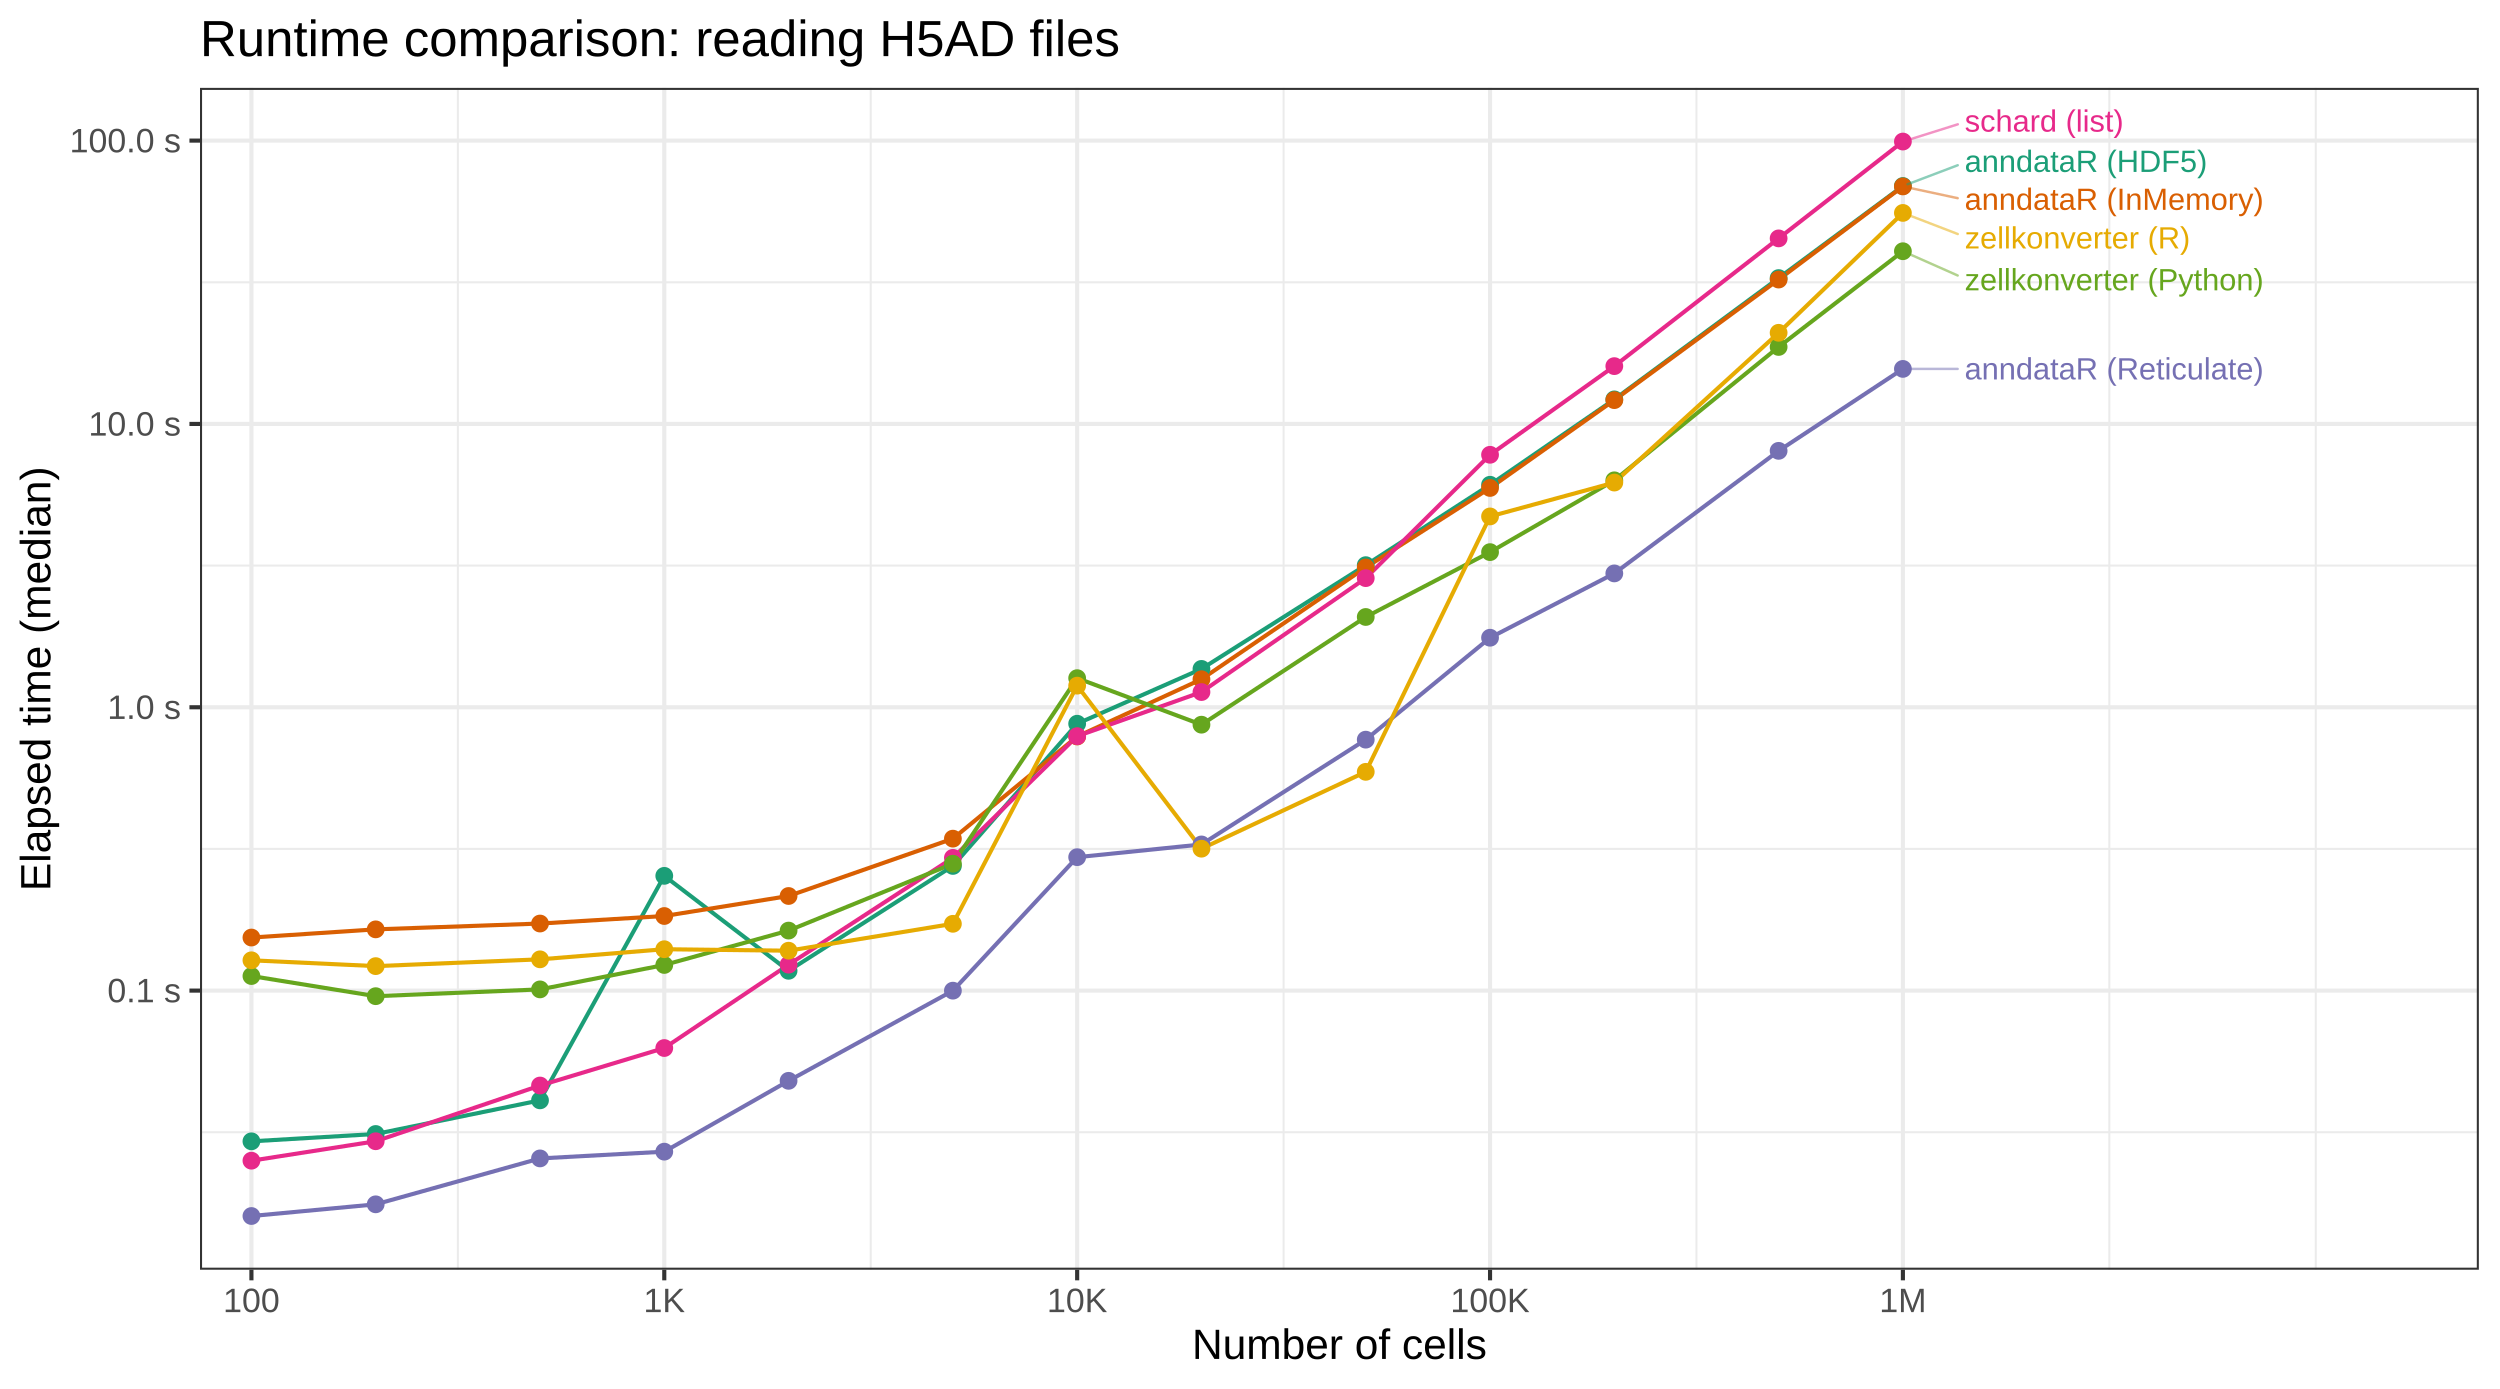
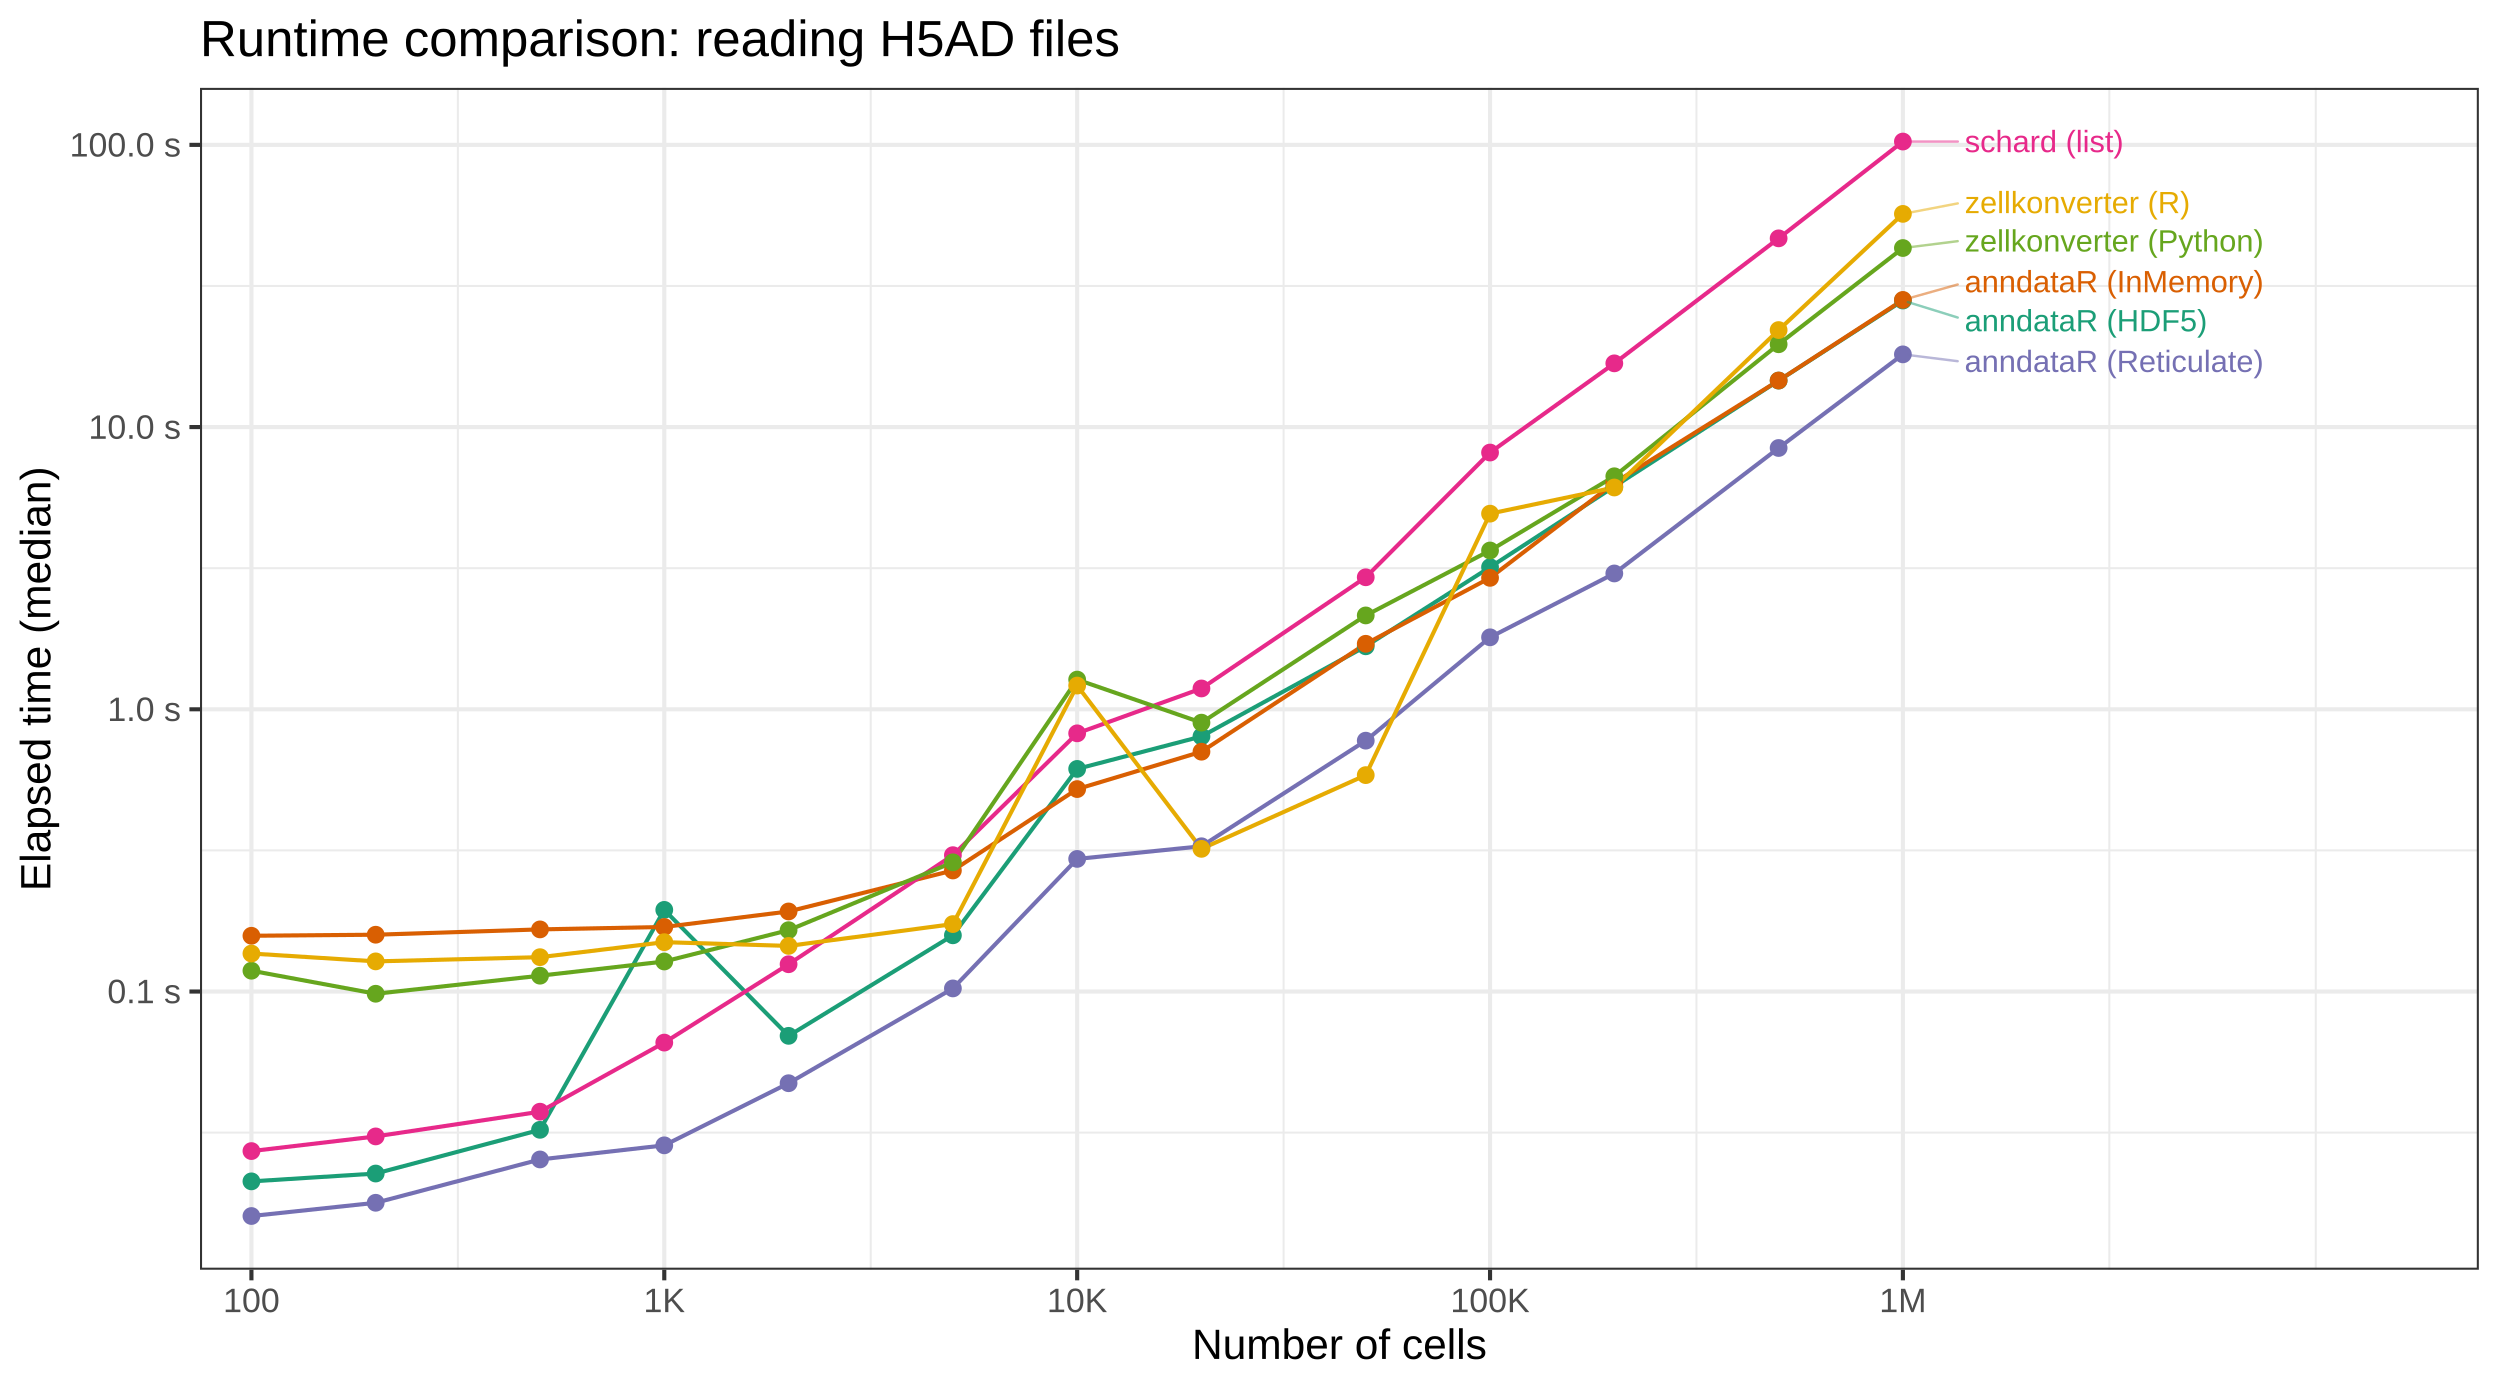
<svg xmlns="http://www.w3.org/2000/svg" width="648.00pt" height="360.00pt" viewBox="0 0 648.00 360.00">
  <g class="svglite">
    <defs>
      <style type="text/css">
    .svglite line, .svglite polyline, .svglite polygon, .svglite path, .svglite rect, .svglite circle {
      fill: none;
      stroke: #000000;
      stroke-linecap: round;
      stroke-linejoin: round;
      stroke-miterlimit: 10.00;
    }
    .svglite text {
      white-space: pre;
    }
    .svglite g.glyphgroup path {
      fill: inherit;
      stroke: none;
    }
  </style>
    </defs>
    <rect width="100%" height="100%" style="stroke: none; fill: #FFFFFF;" />
    <defs>
      <clipPath id="cpMC4wMHw2NDguMDB8MC4wMHwzNjAuMDA=">
        <rect x="0.00" y="0.00" width="648.00" height="360.00" />
      </clipPath>
    </defs>
    <g clip-path="url(#cpMC4wMHw2NDguMDB8MC4wMHwzNjAuMDA=)">
      <rect x="0.00" y="0.00" width="648.00" height="360.00" style="stroke-width: 1.07; stroke: #FFFFFF; fill: #FFFFFF;" />
    </g>
    <defs>
      <clipPath id="cpNTEuODR8NjQyLjUyfDIyLjc3fDMyOS4xMg==">
        <rect x="51.84" y="22.77" width="590.68" height="306.35" />
      </clipPath>
    </defs>
    <g clip-path="url(#cpNTEuODR8NjQyLjUyfDIyLjc3fDMyOS4xMg==)">
      <rect x="51.84" y="22.77" width="590.68" height="306.35" style="stroke-width: 1.07; stroke: none; fill: #FFFFFF;" />
-       <polyline points="51.84,293.48 642.52,293.48 " style="stroke-width: 0.53; stroke: #EBEBEB; stroke-linecap: butt;" />
-       <polyline points="51.84,220.04 642.52,220.04 " style="stroke-width: 0.53; stroke: #EBEBEB; stroke-linecap: butt;" />
-       <polyline points="51.84,146.60 642.52,146.60 " style="stroke-width: 0.53; stroke: #EBEBEB; stroke-linecap: butt;" />
-       <polyline points="51.84,73.17 642.52,73.17 " style="stroke-width: 0.53; stroke: #EBEBEB; stroke-linecap: butt;" />
+       <polyline points="51.84,293.57 642.52,293.57 " style="stroke-width: 0.53; stroke: #EBEBEB; stroke-linecap: butt;" />
+       <polyline points="51.84,220.42 642.52,220.42 " style="stroke-width: 0.53; stroke: #EBEBEB; stroke-linecap: butt;" />
+       <polyline points="51.84,147.27 642.52,147.27 " style="stroke-width: 0.53; stroke: #EBEBEB; stroke-linecap: butt;" />
+       <polyline points="51.84,74.12 642.52,74.12 " style="stroke-width: 0.53; stroke: #EBEBEB; stroke-linecap: butt;" />
      <polyline points="118.68,329.12 118.68,22.77 " style="stroke-width: 0.53; stroke: #EBEBEB; stroke-linecap: butt;" />
      <polyline points="225.69,329.12 225.69,22.77 " style="stroke-width: 0.53; stroke: #EBEBEB; stroke-linecap: butt;" />
      <polyline points="332.71,329.12 332.71,22.77 " style="stroke-width: 0.53; stroke: #EBEBEB; stroke-linecap: butt;" />
      <polyline points="439.72,329.12 439.72,22.77 " style="stroke-width: 0.53; stroke: #EBEBEB; stroke-linecap: butt;" />
      <polyline points="546.74,329.12 546.74,22.77 " style="stroke-width: 0.53; stroke: #EBEBEB; stroke-linecap: butt;" />
      <polyline points="600.25,329.12 600.25,22.77 " style="stroke-width: 0.53; stroke: #EBEBEB; stroke-linecap: butt;" />
-       <polyline points="51.84,256.76 642.52,256.76 " style="stroke-width: 1.07; stroke: #EBEBEB; stroke-linecap: butt;" />
-       <polyline points="51.84,183.32 642.52,183.32 " style="stroke-width: 1.07; stroke: #EBEBEB; stroke-linecap: butt;" />
-       <polyline points="51.84,109.89 642.52,109.89 " style="stroke-width: 1.07; stroke: #EBEBEB; stroke-linecap: butt;" />
-       <polyline points="51.84,36.45 642.52,36.45 " style="stroke-width: 1.07; stroke: #EBEBEB; stroke-linecap: butt;" />
+       <polyline points="51.84,257.00 642.52,257.00 " style="stroke-width: 1.07; stroke: #EBEBEB; stroke-linecap: butt;" />
+       <polyline points="51.84,183.85 642.52,183.85 " style="stroke-width: 1.07; stroke: #EBEBEB; stroke-linecap: butt;" />
+       <polyline points="51.84,110.70 642.52,110.70 " style="stroke-width: 1.07; stroke: #EBEBEB; stroke-linecap: butt;" />
+       <polyline points="51.84,37.55 642.52,37.55 " style="stroke-width: 1.07; stroke: #EBEBEB; stroke-linecap: butt;" />
      <polyline points="65.17,329.12 65.17,22.77 " style="stroke-width: 1.07; stroke: #EBEBEB; stroke-linecap: butt;" />
      <polyline points="172.18,329.12 172.18,22.77 " style="stroke-width: 1.07; stroke: #EBEBEB; stroke-linecap: butt;" />
      <polyline points="279.20,329.12 279.20,22.77 " style="stroke-width: 1.07; stroke: #EBEBEB; stroke-linecap: butt;" />
      <polyline points="386.22,329.12 386.22,22.77 " style="stroke-width: 1.07; stroke: #EBEBEB; stroke-linecap: butt;" />
      <polyline points="493.23,329.12 493.23,22.77 " style="stroke-width: 1.07; stroke: #EBEBEB; stroke-linecap: butt;" />
-       <polyline points="65.17,295.83 97.38,293.93 139.97,285.21 172.18,227.02 204.40,251.63 246.99,224.45 279.20,187.59 311.42,173.38 354.00,146.49 386.22,125.65 418.43,103.52 461.02,72.08 493.23,48.21 " style="stroke-width: 1.07; stroke: #1B9E77; stroke-linecap: butt;" />
-       <polyline points="65.17,243.01 97.38,240.89 139.97,239.38 172.18,237.43 204.40,232.24 246.99,217.38 279.20,190.90 311.42,176.06 354.00,147.09 386.22,126.48 418.43,103.71 461.02,72.46 493.23,48.32 " style="stroke-width: 1.07; stroke: #D95F02; stroke-linecap: butt;" />
-       <polyline points="65.17,315.19 97.38,312.16 139.97,300.26 172.18,298.51 204.40,280.15 246.99,256.78 279.20,222.18 311.42,218.88 354.00,191.72 386.22,165.30 418.43,148.63 461.02,116.86 493.23,95.62 " style="stroke-width: 1.07; stroke: #7570B3; stroke-linecap: butt;" />
-       <polyline points="65.17,300.85 97.38,295.81 139.97,281.37 172.18,271.65 204.40,250.04 246.99,222.35 279.20,190.82 311.42,179.38 354.00,149.85 386.22,117.88 418.43,94.90 461.02,61.79 493.23,36.69 " style="stroke-width: 1.07; stroke: #E7298A; stroke-linecap: butt;" />
-       <polyline points="65.17,252.99 97.38,258.21 139.97,256.45 172.18,250.12 204.40,241.21 246.99,223.88 279.20,175.78 311.42,187.84 354.00,159.92 386.22,143.11 418.43,124.50 461.02,89.93 493.23,65.12 " style="stroke-width: 1.07; stroke: #66A61E; stroke-linecap: butt;" />
-       <polyline points="65.17,248.91 97.38,250.42 139.97,248.66 172.18,246.04 204.40,246.42 246.99,239.45 279.20,177.72 311.42,219.98 354.00,200.06 386.22,133.86 418.43,125.08 461.02,86.26 493.23,55.19 " style="stroke-width: 1.07; stroke: #E6AB02; stroke-linecap: butt;" />
-       <circle cx="65.17" cy="295.83" r="1.95" style="stroke-width: 0.71; stroke: #1B9E77; fill: #1B9E77;" />
-       <circle cx="172.18" cy="227.02" r="1.95" style="stroke-width: 0.71; stroke: #1B9E77; fill: #1B9E77;" />
-       <circle cx="279.20" cy="187.59" r="1.95" style="stroke-width: 0.71; stroke: #1B9E77; fill: #1B9E77;" />
-       <circle cx="386.22" cy="125.65" r="1.95" style="stroke-width: 0.71; stroke: #1B9E77; fill: #1B9E77;" />
-       <circle cx="493.23" cy="48.21" r="1.95" style="stroke-width: 0.71; stroke: #1B9E77; fill: #1B9E77;" />
-       <circle cx="97.38" cy="293.93" r="1.95" style="stroke-width: 0.71; stroke: #1B9E77; fill: #1B9E77;" />
-       <circle cx="204.40" cy="251.63" r="1.95" style="stroke-width: 0.71; stroke: #1B9E77; fill: #1B9E77;" />
-       <circle cx="311.42" cy="173.38" r="1.95" style="stroke-width: 0.71; stroke: #1B9E77; fill: #1B9E77;" />
-       <circle cx="418.43" cy="103.52" r="1.95" style="stroke-width: 0.71; stroke: #1B9E77; fill: #1B9E77;" />
-       <circle cx="139.97" cy="285.21" r="1.95" style="stroke-width: 0.71; stroke: #1B9E77; fill: #1B9E77;" />
-       <circle cx="246.99" cy="224.45" r="1.95" style="stroke-width: 0.71; stroke: #1B9E77; fill: #1B9E77;" />
-       <circle cx="354.00" cy="146.49" r="1.95" style="stroke-width: 0.71; stroke: #1B9E77; fill: #1B9E77;" />
-       <circle cx="461.02" cy="72.08" r="1.95" style="stroke-width: 0.71; stroke: #1B9E77; fill: #1B9E77;" />
-       <circle cx="65.17" cy="243.01" r="1.95" style="stroke-width: 0.71; stroke: #D95F02; fill: #D95F02;" />
-       <circle cx="172.18" cy="237.43" r="1.95" style="stroke-width: 0.71; stroke: #D95F02; fill: #D95F02;" />
-       <circle cx="279.20" cy="190.90" r="1.95" style="stroke-width: 0.71; stroke: #D95F02; fill: #D95F02;" />
-       <circle cx="386.22" cy="126.48" r="1.95" style="stroke-width: 0.71; stroke: #D95F02; fill: #D95F02;" />
-       <circle cx="493.23" cy="48.32" r="1.95" style="stroke-width: 0.71; stroke: #D95F02; fill: #D95F02;" />
-       <circle cx="97.38" cy="240.89" r="1.95" style="stroke-width: 0.71; stroke: #D95F02; fill: #D95F02;" />
-       <circle cx="204.40" cy="232.24" r="1.95" style="stroke-width: 0.71; stroke: #D95F02; fill: #D95F02;" />
-       <circle cx="311.42" cy="176.06" r="1.95" style="stroke-width: 0.71; stroke: #D95F02; fill: #D95F02;" />
-       <circle cx="418.43" cy="103.71" r="1.95" style="stroke-width: 0.71; stroke: #D95F02; fill: #D95F02;" />
-       <circle cx="139.97" cy="239.38" r="1.95" style="stroke-width: 0.71; stroke: #D95F02; fill: #D95F02;" />
-       <circle cx="246.99" cy="217.38" r="1.95" style="stroke-width: 0.71; stroke: #D95F02; fill: #D95F02;" />
-       <circle cx="354.00" cy="147.09" r="1.95" style="stroke-width: 0.71; stroke: #D95F02; fill: #D95F02;" />
-       <circle cx="461.02" cy="72.46" r="1.95" style="stroke-width: 0.71; stroke: #D95F02; fill: #D95F02;" />
+       <polyline points="65.17,306.21 97.38,304.18 139.97,292.85 172.18,235.84 204.40,268.49 246.99,242.43 279.20,199.30 311.42,190.88 354.00,167.52 386.22,147.01 418.43,126.11 461.02,98.65 493.23,77.90 " style="stroke-width: 1.07; stroke: #1B9E77; stroke-linecap: butt;" />
+       <polyline points="65.17,242.55 97.38,242.28 139.97,240.90 172.18,240.27 204.40,236.25 246.99,225.63 279.20,204.53 311.42,194.84 354.00,166.87 386.22,149.78 418.43,125.16 461.02,98.63 493.23,77.74 " style="stroke-width: 1.07; stroke: #D95F02; stroke-linecap: butt;" />
+       <polyline points="65.17,315.19 97.38,311.76 139.97,300.53 172.18,296.87 204.40,280.77 246.99,256.20 279.20,222.63 311.42,219.35 354.00,191.98 386.22,165.19 418.43,148.64 461.02,116.12 493.23,91.85 " style="stroke-width: 1.07; stroke: #7570B3; stroke-linecap: butt;" />
+       <polyline points="65.17,298.36 97.38,294.56 139.97,288.15 172.18,270.24 204.40,249.93 246.99,221.66 279.20,190.08 311.42,178.45 354.00,149.63 386.22,117.30 418.43,94.18 461.02,61.78 493.23,36.69 " style="stroke-width: 1.07; stroke: #E7298A; stroke-linecap: butt;" />
+       <polyline points="65.17,251.61 97.38,257.58 139.97,252.90 172.18,249.22 204.40,241.10 246.99,223.51 279.20,176.15 311.42,187.31 354.00,159.52 386.22,142.69 418.43,123.45 461.02,89.23 493.23,64.29 " style="stroke-width: 1.07; stroke: #66A61E; stroke-linecap: butt;" />
+       <polyline points="65.17,247.16 97.38,249.19 139.97,248.10 172.18,244.21 204.40,245.18 246.99,239.52 279.20,177.70 311.42,220.02 354.00,200.91 386.22,133.14 418.43,126.36 461.02,85.55 493.23,55.44 " style="stroke-width: 1.07; stroke: #E6AB02; stroke-linecap: butt;" />
+       <circle cx="65.17" cy="306.21" r="1.95" style="stroke-width: 0.71; stroke: #1B9E77; fill: #1B9E77;" />
+       <circle cx="172.18" cy="235.84" r="1.95" style="stroke-width: 0.71; stroke: #1B9E77; fill: #1B9E77;" />
+       <circle cx="279.20" cy="199.30" r="1.95" style="stroke-width: 0.71; stroke: #1B9E77; fill: #1B9E77;" />
+       <circle cx="386.22" cy="147.01" r="1.95" style="stroke-width: 0.71; stroke: #1B9E77; fill: #1B9E77;" />
+       <circle cx="493.23" cy="77.90" r="1.95" style="stroke-width: 0.71; stroke: #1B9E77; fill: #1B9E77;" />
+       <circle cx="97.38" cy="304.18" r="1.95" style="stroke-width: 0.71; stroke: #1B9E77; fill: #1B9E77;" />
+       <circle cx="204.40" cy="268.49" r="1.95" style="stroke-width: 0.71; stroke: #1B9E77; fill: #1B9E77;" />
+       <circle cx="311.42" cy="190.88" r="1.95" style="stroke-width: 0.71; stroke: #1B9E77; fill: #1B9E77;" />
+       <circle cx="418.43" cy="126.11" r="1.95" style="stroke-width: 0.71; stroke: #1B9E77; fill: #1B9E77;" />
+       <circle cx="139.97" cy="292.85" r="1.95" style="stroke-width: 0.71; stroke: #1B9E77; fill: #1B9E77;" />
+       <circle cx="246.99" cy="242.43" r="1.95" style="stroke-width: 0.71; stroke: #1B9E77; fill: #1B9E77;" />
+       <circle cx="354.00" cy="167.52" r="1.95" style="stroke-width: 0.71; stroke: #1B9E77; fill: #1B9E77;" />
+       <circle cx="461.02" cy="98.65" r="1.95" style="stroke-width: 0.71; stroke: #1B9E77; fill: #1B9E77;" />
+       <circle cx="65.17" cy="242.55" r="1.95" style="stroke-width: 0.71; stroke: #D95F02; fill: #D95F02;" />
+       <circle cx="172.18" cy="240.27" r="1.95" style="stroke-width: 0.71; stroke: #D95F02; fill: #D95F02;" />
+       <circle cx="279.20" cy="204.53" r="1.95" style="stroke-width: 0.71; stroke: #D95F02; fill: #D95F02;" />
+       <circle cx="386.22" cy="149.78" r="1.95" style="stroke-width: 0.71; stroke: #D95F02; fill: #D95F02;" />
+       <circle cx="493.23" cy="77.74" r="1.95" style="stroke-width: 0.71; stroke: #D95F02; fill: #D95F02;" />
+       <circle cx="97.38" cy="242.28" r="1.95" style="stroke-width: 0.71; stroke: #D95F02; fill: #D95F02;" />
+       <circle cx="204.40" cy="236.25" r="1.95" style="stroke-width: 0.71; stroke: #D95F02; fill: #D95F02;" />
+       <circle cx="311.42" cy="194.84" r="1.95" style="stroke-width: 0.71; stroke: #D95F02; fill: #D95F02;" />
+       <circle cx="418.43" cy="125.16" r="1.95" style="stroke-width: 0.71; stroke: #D95F02; fill: #D95F02;" />
+       <circle cx="139.97" cy="240.90" r="1.95" style="stroke-width: 0.71; stroke: #D95F02; fill: #D95F02;" />
+       <circle cx="246.99" cy="225.63" r="1.95" style="stroke-width: 0.71; stroke: #D95F02; fill: #D95F02;" />
+       <circle cx="354.00" cy="166.87" r="1.95" style="stroke-width: 0.71; stroke: #D95F02; fill: #D95F02;" />
+       <circle cx="461.02" cy="98.63" r="1.95" style="stroke-width: 0.71; stroke: #D95F02; fill: #D95F02;" />
      <circle cx="65.17" cy="315.19" r="1.95" style="stroke-width: 0.71; stroke: #7570B3; fill: #7570B3;" />
-       <circle cx="172.18" cy="298.51" r="1.95" style="stroke-width: 0.71; stroke: #7570B3; fill: #7570B3;" />
-       <circle cx="279.20" cy="222.18" r="1.95" style="stroke-width: 0.71; stroke: #7570B3; fill: #7570B3;" />
-       <circle cx="386.22" cy="165.30" r="1.95" style="stroke-width: 0.71; stroke: #7570B3; fill: #7570B3;" />
-       <circle cx="493.23" cy="95.62" r="1.95" style="stroke-width: 0.71; stroke: #7570B3; fill: #7570B3;" />
-       <circle cx="97.38" cy="312.16" r="1.95" style="stroke-width: 0.71; stroke: #7570B3; fill: #7570B3;" />
-       <circle cx="204.40" cy="280.15" r="1.95" style="stroke-width: 0.71; stroke: #7570B3; fill: #7570B3;" />
-       <circle cx="311.42" cy="218.88" r="1.95" style="stroke-width: 0.71; stroke: #7570B3; fill: #7570B3;" />
-       <circle cx="418.43" cy="148.63" r="1.95" style="stroke-width: 0.71; stroke: #7570B3; fill: #7570B3;" />
-       <circle cx="139.97" cy="300.26" r="1.95" style="stroke-width: 0.71; stroke: #7570B3; fill: #7570B3;" />
-       <circle cx="246.99" cy="256.78" r="1.95" style="stroke-width: 0.71; stroke: #7570B3; fill: #7570B3;" />
-       <circle cx="354.00" cy="191.72" r="1.95" style="stroke-width: 0.71; stroke: #7570B3; fill: #7570B3;" />
-       <circle cx="461.02" cy="116.86" r="1.95" style="stroke-width: 0.71; stroke: #7570B3; fill: #7570B3;" />
-       <circle cx="65.17" cy="300.85" r="1.95" style="stroke-width: 0.71; stroke: #E7298A; fill: #E7298A;" />
-       <circle cx="172.18" cy="271.65" r="1.95" style="stroke-width: 0.71; stroke: #E7298A; fill: #E7298A;" />
-       <circle cx="279.20" cy="190.82" r="1.95" style="stroke-width: 0.71; stroke: #E7298A; fill: #E7298A;" />
-       <circle cx="386.22" cy="117.88" r="1.95" style="stroke-width: 0.71; stroke: #E7298A; fill: #E7298A;" />
+       <circle cx="172.18" cy="296.87" r="1.95" style="stroke-width: 0.71; stroke: #7570B3; fill: #7570B3;" />
+       <circle cx="279.20" cy="222.63" r="1.95" style="stroke-width: 0.71; stroke: #7570B3; fill: #7570B3;" />
+       <circle cx="386.22" cy="165.19" r="1.95" style="stroke-width: 0.71; stroke: #7570B3; fill: #7570B3;" />
+       <circle cx="493.23" cy="91.85" r="1.95" style="stroke-width: 0.71; stroke: #7570B3; fill: #7570B3;" />
+       <circle cx="97.38" cy="311.76" r="1.95" style="stroke-width: 0.71; stroke: #7570B3; fill: #7570B3;" />
+       <circle cx="204.40" cy="280.77" r="1.95" style="stroke-width: 0.71; stroke: #7570B3; fill: #7570B3;" />
+       <circle cx="311.42" cy="219.35" r="1.95" style="stroke-width: 0.71; stroke: #7570B3; fill: #7570B3;" />
+       <circle cx="418.43" cy="148.64" r="1.95" style="stroke-width: 0.71; stroke: #7570B3; fill: #7570B3;" />
+       <circle cx="139.97" cy="300.53" r="1.95" style="stroke-width: 0.71; stroke: #7570B3; fill: #7570B3;" />
+       <circle cx="246.99" cy="256.20" r="1.95" style="stroke-width: 0.71; stroke: #7570B3; fill: #7570B3;" />
+       <circle cx="354.00" cy="191.98" r="1.95" style="stroke-width: 0.71; stroke: #7570B3; fill: #7570B3;" />
+       <circle cx="461.02" cy="116.12" r="1.95" style="stroke-width: 0.71; stroke: #7570B3; fill: #7570B3;" />
+       <circle cx="65.17" cy="298.36" r="1.95" style="stroke-width: 0.71; stroke: #E7298A; fill: #E7298A;" />
+       <circle cx="172.18" cy="270.24" r="1.95" style="stroke-width: 0.71; stroke: #E7298A; fill: #E7298A;" />
+       <circle cx="279.20" cy="190.08" r="1.95" style="stroke-width: 0.71; stroke: #E7298A; fill: #E7298A;" />
+       <circle cx="386.22" cy="117.30" r="1.95" style="stroke-width: 0.71; stroke: #E7298A; fill: #E7298A;" />
      <circle cx="493.23" cy="36.69" r="1.95" style="stroke-width: 0.71; stroke: #E7298A; fill: #E7298A;" />
-       <circle cx="97.38" cy="295.81" r="1.95" style="stroke-width: 0.71; stroke: #E7298A; fill: #E7298A;" />
-       <circle cx="204.40" cy="250.04" r="1.95" style="stroke-width: 0.71; stroke: #E7298A; fill: #E7298A;" />
-       <circle cx="311.42" cy="179.38" r="1.95" style="stroke-width: 0.71; stroke: #E7298A; fill: #E7298A;" />
-       <circle cx="418.43" cy="94.90" r="1.95" style="stroke-width: 0.71; stroke: #E7298A; fill: #E7298A;" />
-       <circle cx="139.97" cy="281.37" r="1.95" style="stroke-width: 0.71; stroke: #E7298A; fill: #E7298A;" />
-       <circle cx="246.99" cy="222.35" r="1.95" style="stroke-width: 0.71; stroke: #E7298A; fill: #E7298A;" />
-       <circle cx="354.00" cy="149.85" r="1.95" style="stroke-width: 0.71; stroke: #E7298A; fill: #E7298A;" />
-       <circle cx="461.02" cy="61.79" r="1.95" style="stroke-width: 0.71; stroke: #E7298A; fill: #E7298A;" />
-       <circle cx="65.17" cy="252.99" r="1.95" style="stroke-width: 0.71; stroke: #66A61E; fill: #66A61E;" />
-       <circle cx="172.18" cy="250.12" r="1.95" style="stroke-width: 0.71; stroke: #66A61E; fill: #66A61E;" />
-       <circle cx="279.20" cy="175.78" r="1.95" style="stroke-width: 0.71; stroke: #66A61E; fill: #66A61E;" />
-       <circle cx="386.22" cy="143.11" r="1.95" style="stroke-width: 0.71; stroke: #66A61E; fill: #66A61E;" />
-       <circle cx="493.23" cy="65.12" r="1.95" style="stroke-width: 0.71; stroke: #66A61E; fill: #66A61E;" />
-       <circle cx="97.38" cy="258.21" r="1.95" style="stroke-width: 0.71; stroke: #66A61E; fill: #66A61E;" />
-       <circle cx="204.40" cy="241.21" r="1.95" style="stroke-width: 0.71; stroke: #66A61E; fill: #66A61E;" />
-       <circle cx="311.42" cy="187.84" r="1.95" style="stroke-width: 0.71; stroke: #66A61E; fill: #66A61E;" />
-       <circle cx="418.43" cy="124.50" r="1.95" style="stroke-width: 0.71; stroke: #66A61E; fill: #66A61E;" />
-       <circle cx="139.97" cy="256.45" r="1.95" style="stroke-width: 0.71; stroke: #66A61E; fill: #66A61E;" />
-       <circle cx="246.99" cy="223.88" r="1.95" style="stroke-width: 0.71; stroke: #66A61E; fill: #66A61E;" />
-       <circle cx="354.00" cy="159.92" r="1.95" style="stroke-width: 0.71; stroke: #66A61E; fill: #66A61E;" />
-       <circle cx="461.02" cy="89.93" r="1.95" style="stroke-width: 0.71; stroke: #66A61E; fill: #66A61E;" />
-       <circle cx="65.17" cy="248.91" r="1.95" style="stroke-width: 0.71; stroke: #E6AB02; fill: #E6AB02;" />
-       <circle cx="172.18" cy="246.04" r="1.95" style="stroke-width: 0.71; stroke: #E6AB02; fill: #E6AB02;" />
-       <circle cx="279.20" cy="177.72" r="1.95" style="stroke-width: 0.71; stroke: #E6AB02; fill: #E6AB02;" />
-       <circle cx="386.22" cy="133.86" r="1.95" style="stroke-width: 0.71; stroke: #E6AB02; fill: #E6AB02;" />
-       <circle cx="493.23" cy="55.19" r="1.95" style="stroke-width: 0.71; stroke: #E6AB02; fill: #E6AB02;" />
-       <circle cx="97.38" cy="250.42" r="1.95" style="stroke-width: 0.71; stroke: #E6AB02; fill: #E6AB02;" />
-       <circle cx="204.40" cy="246.42" r="1.95" style="stroke-width: 0.71; stroke: #E6AB02; fill: #E6AB02;" />
-       <circle cx="311.42" cy="219.98" r="1.95" style="stroke-width: 0.71; stroke: #E6AB02; fill: #E6AB02;" />
-       <circle cx="418.43" cy="125.08" r="1.95" style="stroke-width: 0.71; stroke: #E6AB02; fill: #E6AB02;" />
-       <circle cx="139.97" cy="248.66" r="1.95" style="stroke-width: 0.71; stroke: #E6AB02; fill: #E6AB02;" />
-       <circle cx="246.99" cy="239.45" r="1.95" style="stroke-width: 0.71; stroke: #E6AB02; fill: #E6AB02;" />
-       <circle cx="354.00" cy="200.06" r="1.95" style="stroke-width: 0.71; stroke: #E6AB02; fill: #E6AB02;" />
-       <circle cx="461.02" cy="86.26" r="1.95" style="stroke-width: 0.71; stroke: #E6AB02; fill: #E6AB02;" />
-       <line x1="507.44" y1="42.83" x2="494.44" y2="47.76" style="stroke-width: 0.64; stroke: #1B9E77; stroke-opacity: 0.50;" />
-       <line x1="507.43" y1="51.37" x2="494.61" y2="48.62" style="stroke-width: 0.64; stroke: #D95F02; stroke-opacity: 0.50;" />
-       <line x1="507.42" y1="95.62" x2="494.72" y2="95.62" style="stroke-width: 0.64; stroke: #7570B3; stroke-opacity: 0.50;" />
-       <line x1="507.46" y1="32.22" x2="494.51" y2="36.29" style="stroke-width: 0.64; stroke: #E7298A; stroke-opacity: 0.50;" />
-       <line x1="507.43" y1="71.41" x2="494.37" y2="65.62" style="stroke-width: 0.64; stroke: #66A61E; stroke-opacity: 0.50;" />
-       <line x1="507.45" y1="60.66" x2="494.43" y2="55.65" style="stroke-width: 0.64; stroke: #E6AB02; stroke-opacity: 0.50;" />
-       <text x="509.24" y="44.56" style="font-size: 7.97px;fill: #1B9E77; font-family: &quot;Liberation Sans&quot;;" textLength="62.78px" lengthAdjust="spacingAndGlyphs">anndataR (HDF5)</text>
-       <text x="509.23" y="54.40" style="font-size: 7.97px;fill: #D95F02; font-family: &quot;Liberation Sans&quot;;" textLength="77.36px" lengthAdjust="spacingAndGlyphs">anndataR (InMemory)</text>
-       <text x="509.22" y="98.35" style="font-size: 7.97px;fill: #7570B3; font-family: &quot;Liberation Sans&quot;;" textLength="77.36px" lengthAdjust="spacingAndGlyphs">anndataR (Reticulate)</text>
-       <text x="509.26" y="34.12" style="font-size: 7.97px;fill: #E7298A; font-family: &quot;Liberation Sans&quot;;" textLength="41.12px" lengthAdjust="spacingAndGlyphs">schard (list)</text>
-       <text x="509.23" y="75.25" style="font-size: 7.97px;fill: #66A61E; font-family: &quot;Liberation Sans&quot;;" textLength="77.38px" lengthAdjust="spacingAndGlyphs">zellkonverter (Python)</text>
-       <text x="509.25" y="64.41" style="font-size: 7.97px;fill: #E6AB02; font-family: &quot;Liberation Sans&quot;;" textLength="58.38px" lengthAdjust="spacingAndGlyphs">zellkonverter (R)</text>
+       <circle cx="97.38" cy="294.56" r="1.95" style="stroke-width: 0.71; stroke: #E7298A; fill: #E7298A;" />
+       <circle cx="204.40" cy="249.93" r="1.95" style="stroke-width: 0.71; stroke: #E7298A; fill: #E7298A;" />
+       <circle cx="311.42" cy="178.45" r="1.95" style="stroke-width: 0.71; stroke: #E7298A; fill: #E7298A;" />
+       <circle cx="418.43" cy="94.18" r="1.95" style="stroke-width: 0.71; stroke: #E7298A; fill: #E7298A;" />
+       <circle cx="139.97" cy="288.15" r="1.95" style="stroke-width: 0.71; stroke: #E7298A; fill: #E7298A;" />
+       <circle cx="246.99" cy="221.66" r="1.95" style="stroke-width: 0.71; stroke: #E7298A; fill: #E7298A;" />
+       <circle cx="354.00" cy="149.63" r="1.95" style="stroke-width: 0.71; stroke: #E7298A; fill: #E7298A;" />
+       <circle cx="461.02" cy="61.78" r="1.95" style="stroke-width: 0.71; stroke: #E7298A; fill: #E7298A;" />
+       <circle cx="65.17" cy="251.61" r="1.95" style="stroke-width: 0.71; stroke: #66A61E; fill: #66A61E;" />
+       <circle cx="172.18" cy="249.22" r="1.95" style="stroke-width: 0.71; stroke: #66A61E; fill: #66A61E;" />
+       <circle cx="279.20" cy="176.15" r="1.95" style="stroke-width: 0.71; stroke: #66A61E; fill: #66A61E;" />
+       <circle cx="386.22" cy="142.69" r="1.95" style="stroke-width: 0.71; stroke: #66A61E; fill: #66A61E;" />
+       <circle cx="493.23" cy="64.29" r="1.95" style="stroke-width: 0.71; stroke: #66A61E; fill: #66A61E;" />
+       <circle cx="97.38" cy="257.58" r="1.95" style="stroke-width: 0.71; stroke: #66A61E; fill: #66A61E;" />
+       <circle cx="204.40" cy="241.10" r="1.95" style="stroke-width: 0.71; stroke: #66A61E; fill: #66A61E;" />
+       <circle cx="311.42" cy="187.31" r="1.95" style="stroke-width: 0.71; stroke: #66A61E; fill: #66A61E;" />
+       <circle cx="418.43" cy="123.45" r="1.95" style="stroke-width: 0.71; stroke: #66A61E; fill: #66A61E;" />
+       <circle cx="139.97" cy="252.90" r="1.95" style="stroke-width: 0.71; stroke: #66A61E; fill: #66A61E;" />
+       <circle cx="246.99" cy="223.51" r="1.95" style="stroke-width: 0.71; stroke: #66A61E; fill: #66A61E;" />
+       <circle cx="354.00" cy="159.52" r="1.95" style="stroke-width: 0.71; stroke: #66A61E; fill: #66A61E;" />
+       <circle cx="461.02" cy="89.23" r="1.95" style="stroke-width: 0.71; stroke: #66A61E; fill: #66A61E;" />
+       <circle cx="65.17" cy="247.16" r="1.95" style="stroke-width: 0.71; stroke: #E6AB02; fill: #E6AB02;" />
+       <circle cx="172.18" cy="244.21" r="1.95" style="stroke-width: 0.71; stroke: #E6AB02; fill: #E6AB02;" />
+       <circle cx="279.20" cy="177.70" r="1.95" style="stroke-width: 0.71; stroke: #E6AB02; fill: #E6AB02;" />
+       <circle cx="386.22" cy="133.14" r="1.95" style="stroke-width: 0.71; stroke: #E6AB02; fill: #E6AB02;" />
+       <circle cx="493.23" cy="55.44" r="1.95" style="stroke-width: 0.71; stroke: #E6AB02; fill: #E6AB02;" />
+       <circle cx="97.38" cy="249.19" r="1.95" style="stroke-width: 0.71; stroke: #E6AB02; fill: #E6AB02;" />
+       <circle cx="204.40" cy="245.18" r="1.95" style="stroke-width: 0.71; stroke: #E6AB02; fill: #E6AB02;" />
+       <circle cx="311.42" cy="220.02" r="1.95" style="stroke-width: 0.71; stroke: #E6AB02; fill: #E6AB02;" />
+       <circle cx="418.43" cy="126.36" r="1.95" style="stroke-width: 0.71; stroke: #E6AB02; fill: #E6AB02;" />
+       <circle cx="139.97" cy="248.10" r="1.95" style="stroke-width: 0.71; stroke: #E6AB02; fill: #E6AB02;" />
+       <circle cx="246.99" cy="239.52" r="1.95" style="stroke-width: 0.71; stroke: #E6AB02; fill: #E6AB02;" />
+       <circle cx="354.00" cy="200.91" r="1.95" style="stroke-width: 0.71; stroke: #E6AB02; fill: #E6AB02;" />
+       <circle cx="461.02" cy="85.55" r="1.95" style="stroke-width: 0.71; stroke: #E6AB02; fill: #E6AB02;" />
+       <line x1="507.44" y1="82.31" x2="494.51" y2="78.30" style="stroke-width: 0.64; stroke: #1B9E77; stroke-opacity: 0.50;" />
+       <line x1="507.43" y1="73.74" x2="494.54" y2="77.37" style="stroke-width: 0.64; stroke: #D95F02; stroke-opacity: 0.50;" />
+       <line x1="507.42" y1="93.62" x2="494.68" y2="92.03" style="stroke-width: 0.64; stroke: #7570B3; stroke-opacity: 0.50;" />
+       <line x1="507.46" y1="36.69" x2="494.72" y2="36.69" style="stroke-width: 0.64; stroke: #E7298A; stroke-opacity: 0.50;" />
+       <line x1="507.43" y1="62.51" x2="494.68" y2="64.11" style="stroke-width: 0.64; stroke: #66A61E; stroke-opacity: 0.50;" />
+       <line x1="507.45" y1="52.72" x2="494.63" y2="55.17" style="stroke-width: 0.64; stroke: #E6AB02; stroke-opacity: 0.50;" />
+       <text x="509.24" y="85.87" style="font-size: 7.97px;fill: #1B9E77; font-family: &quot;Liberation Sans&quot;;" textLength="62.78px" lengthAdjust="spacingAndGlyphs">anndataR (HDF5)</text>
+       <text x="509.23" y="75.75" style="font-size: 7.97px;fill: #D95F02; font-family: &quot;Liberation Sans&quot;;" textLength="77.36px" lengthAdjust="spacingAndGlyphs">anndataR (InMemory)</text>
+       <text x="509.22" y="96.41" style="font-size: 7.97px;fill: #7570B3; font-family: &quot;Liberation Sans&quot;;" textLength="77.36px" lengthAdjust="spacingAndGlyphs">anndataR (Reticulate)</text>
+       <text x="509.26" y="39.43" style="font-size: 7.97px;fill: #E7298A; font-family: &quot;Liberation Sans&quot;;" textLength="41.12px" lengthAdjust="spacingAndGlyphs">schard (list)</text>
+       <text x="509.23" y="65.19" style="font-size: 7.97px;fill: #66A61E; font-family: &quot;Liberation Sans&quot;;" textLength="77.38px" lengthAdjust="spacingAndGlyphs">zellkonverter (Python)</text>
+       <text x="509.25" y="55.25" style="font-size: 7.97px;fill: #E6AB02; font-family: &quot;Liberation Sans&quot;;" textLength="58.38px" lengthAdjust="spacingAndGlyphs">zellkonverter (R)</text>
      <rect x="51.84" y="22.77" width="590.68" height="306.35" style="stroke-width: 1.07; stroke: #333333;" />
    </g>
    <g clip-path="url(#cpMC4wMHw2NDguMDB8MC4wMHwzNjAuMDA=)">
-       <text x="46.91" y="259.79" text-anchor="end" style="font-size: 8.80px;fill: #4D4D4D; font-family: &quot;Liberation Sans&quot;;" textLength="19.06px" lengthAdjust="spacingAndGlyphs">0.1 s</text>
-       <text x="46.91" y="186.35" text-anchor="end" style="font-size: 8.80px;fill: #4D4D4D; font-family: &quot;Liberation Sans&quot;;" textLength="19.06px" lengthAdjust="spacingAndGlyphs">1.0 s</text>
-       <text x="46.91" y="112.91" text-anchor="end" style="font-size: 8.80px;fill: #4D4D4D; font-family: &quot;Liberation Sans&quot;;" textLength="23.95px" lengthAdjust="spacingAndGlyphs">10.0 s</text>
-       <text x="46.91" y="39.48" text-anchor="end" style="font-size: 8.80px;fill: #4D4D4D; font-family: &quot;Liberation Sans&quot;;" textLength="28.84px" lengthAdjust="spacingAndGlyphs">100.0 s</text>
-       <polyline points="49.10,256.76 51.84,256.76 " style="stroke-width: 1.07; stroke: #333333; stroke-linecap: butt;" />
-       <polyline points="49.10,183.32 51.84,183.32 " style="stroke-width: 1.07; stroke: #333333; stroke-linecap: butt;" />
-       <polyline points="49.10,109.89 51.84,109.89 " style="stroke-width: 1.07; stroke: #333333; stroke-linecap: butt;" />
-       <polyline points="49.10,36.45 51.84,36.45 " style="stroke-width: 1.07; stroke: #333333; stroke-linecap: butt;" />
+       <text x="46.91" y="260.03" text-anchor="end" style="font-size: 8.80px;fill: #4D4D4D; font-family: &quot;Liberation Sans&quot;;" textLength="19.06px" lengthAdjust="spacingAndGlyphs">0.1 s</text>
+       <text x="46.91" y="186.88" text-anchor="end" style="font-size: 8.80px;fill: #4D4D4D; font-family: &quot;Liberation Sans&quot;;" textLength="19.06px" lengthAdjust="spacingAndGlyphs">1.0 s</text>
+       <text x="46.91" y="113.73" text-anchor="end" style="font-size: 8.80px;fill: #4D4D4D; font-family: &quot;Liberation Sans&quot;;" textLength="23.95px" lengthAdjust="spacingAndGlyphs">10.0 s</text>
+       <text x="46.91" y="40.58" text-anchor="end" style="font-size: 8.80px;fill: #4D4D4D; font-family: &quot;Liberation Sans&quot;;" textLength="28.84px" lengthAdjust="spacingAndGlyphs">100.0 s</text>
+       <polyline points="49.10,257.00 51.84,257.00 " style="stroke-width: 1.07; stroke: #333333; stroke-linecap: butt;" />
+       <polyline points="49.10,183.85 51.84,183.85 " style="stroke-width: 1.07; stroke: #333333; stroke-linecap: butt;" />
+       <polyline points="49.10,110.70 51.84,110.70 " style="stroke-width: 1.07; stroke: #333333; stroke-linecap: butt;" />
+       <polyline points="49.10,37.55 51.84,37.55 " style="stroke-width: 1.07; stroke: #333333; stroke-linecap: butt;" />
      <polyline points="65.17,331.86 65.17,329.12 " style="stroke-width: 1.07; stroke: #333333; stroke-linecap: butt;" />
      <polyline points="172.18,331.86 172.18,329.12 " style="stroke-width: 1.07; stroke: #333333; stroke-linecap: butt;" />
      <polyline points="279.20,331.86 279.20,329.12 " style="stroke-width: 1.07; stroke: #333333; stroke-linecap: butt;" />
      <polyline points="386.22,331.86 386.22,329.12 " style="stroke-width: 1.07; stroke: #333333; stroke-linecap: butt;" />
      <polyline points="493.23,331.86 493.23,329.12 " style="stroke-width: 1.07; stroke: #333333; stroke-linecap: butt;" />
      <text x="65.17" y="340.10" text-anchor="middle" style="font-size: 8.80px;fill: #4D4D4D; font-family: &quot;Liberation Sans&quot;;" textLength="14.67px" lengthAdjust="spacingAndGlyphs">100</text>
      <text x="172.18" y="340.10" text-anchor="middle" style="font-size: 8.80px;fill: #4D4D4D; font-family: &quot;Liberation Sans&quot;;" textLength="10.77px" lengthAdjust="spacingAndGlyphs">1K</text>
      <text x="279.20" y="340.10" text-anchor="middle" style="font-size: 8.80px;fill: #4D4D4D; font-family: &quot;Liberation Sans&quot;;" textLength="15.66px" lengthAdjust="spacingAndGlyphs">10K</text>
      <text x="386.22" y="340.10" text-anchor="middle" style="font-size: 8.80px;fill: #4D4D4D; font-family: &quot;Liberation Sans&quot;;" textLength="20.55px" lengthAdjust="spacingAndGlyphs">100K</text>
      <text x="493.23" y="340.10" text-anchor="middle" style="font-size: 8.80px;fill: #4D4D4D; font-family: &quot;Liberation Sans&quot;;" textLength="12.22px" lengthAdjust="spacingAndGlyphs">1M</text>
      <text x="347.18" y="352.24" text-anchor="middle" style="font-size: 11.00px; font-family: &quot;Liberation Sans&quot;;" textLength="76.44px" lengthAdjust="spacingAndGlyphs">Number of cells</text>
      <text transform="translate(13.05,175.94) rotate(-90)" text-anchor="middle" style="font-size: 11.00px; font-family: &quot;Liberation Sans&quot;;" textLength="110.09px" lengthAdjust="spacingAndGlyphs">Elapsed time (median)</text>
      <text x="51.84" y="14.55" style="font-size: 13.20px; font-family: &quot;Liberation Sans&quot;;" textLength="238.12px" lengthAdjust="spacingAndGlyphs">Runtime comparison: reading H5AD files</text>
    </g>
  </g>
</svg>
